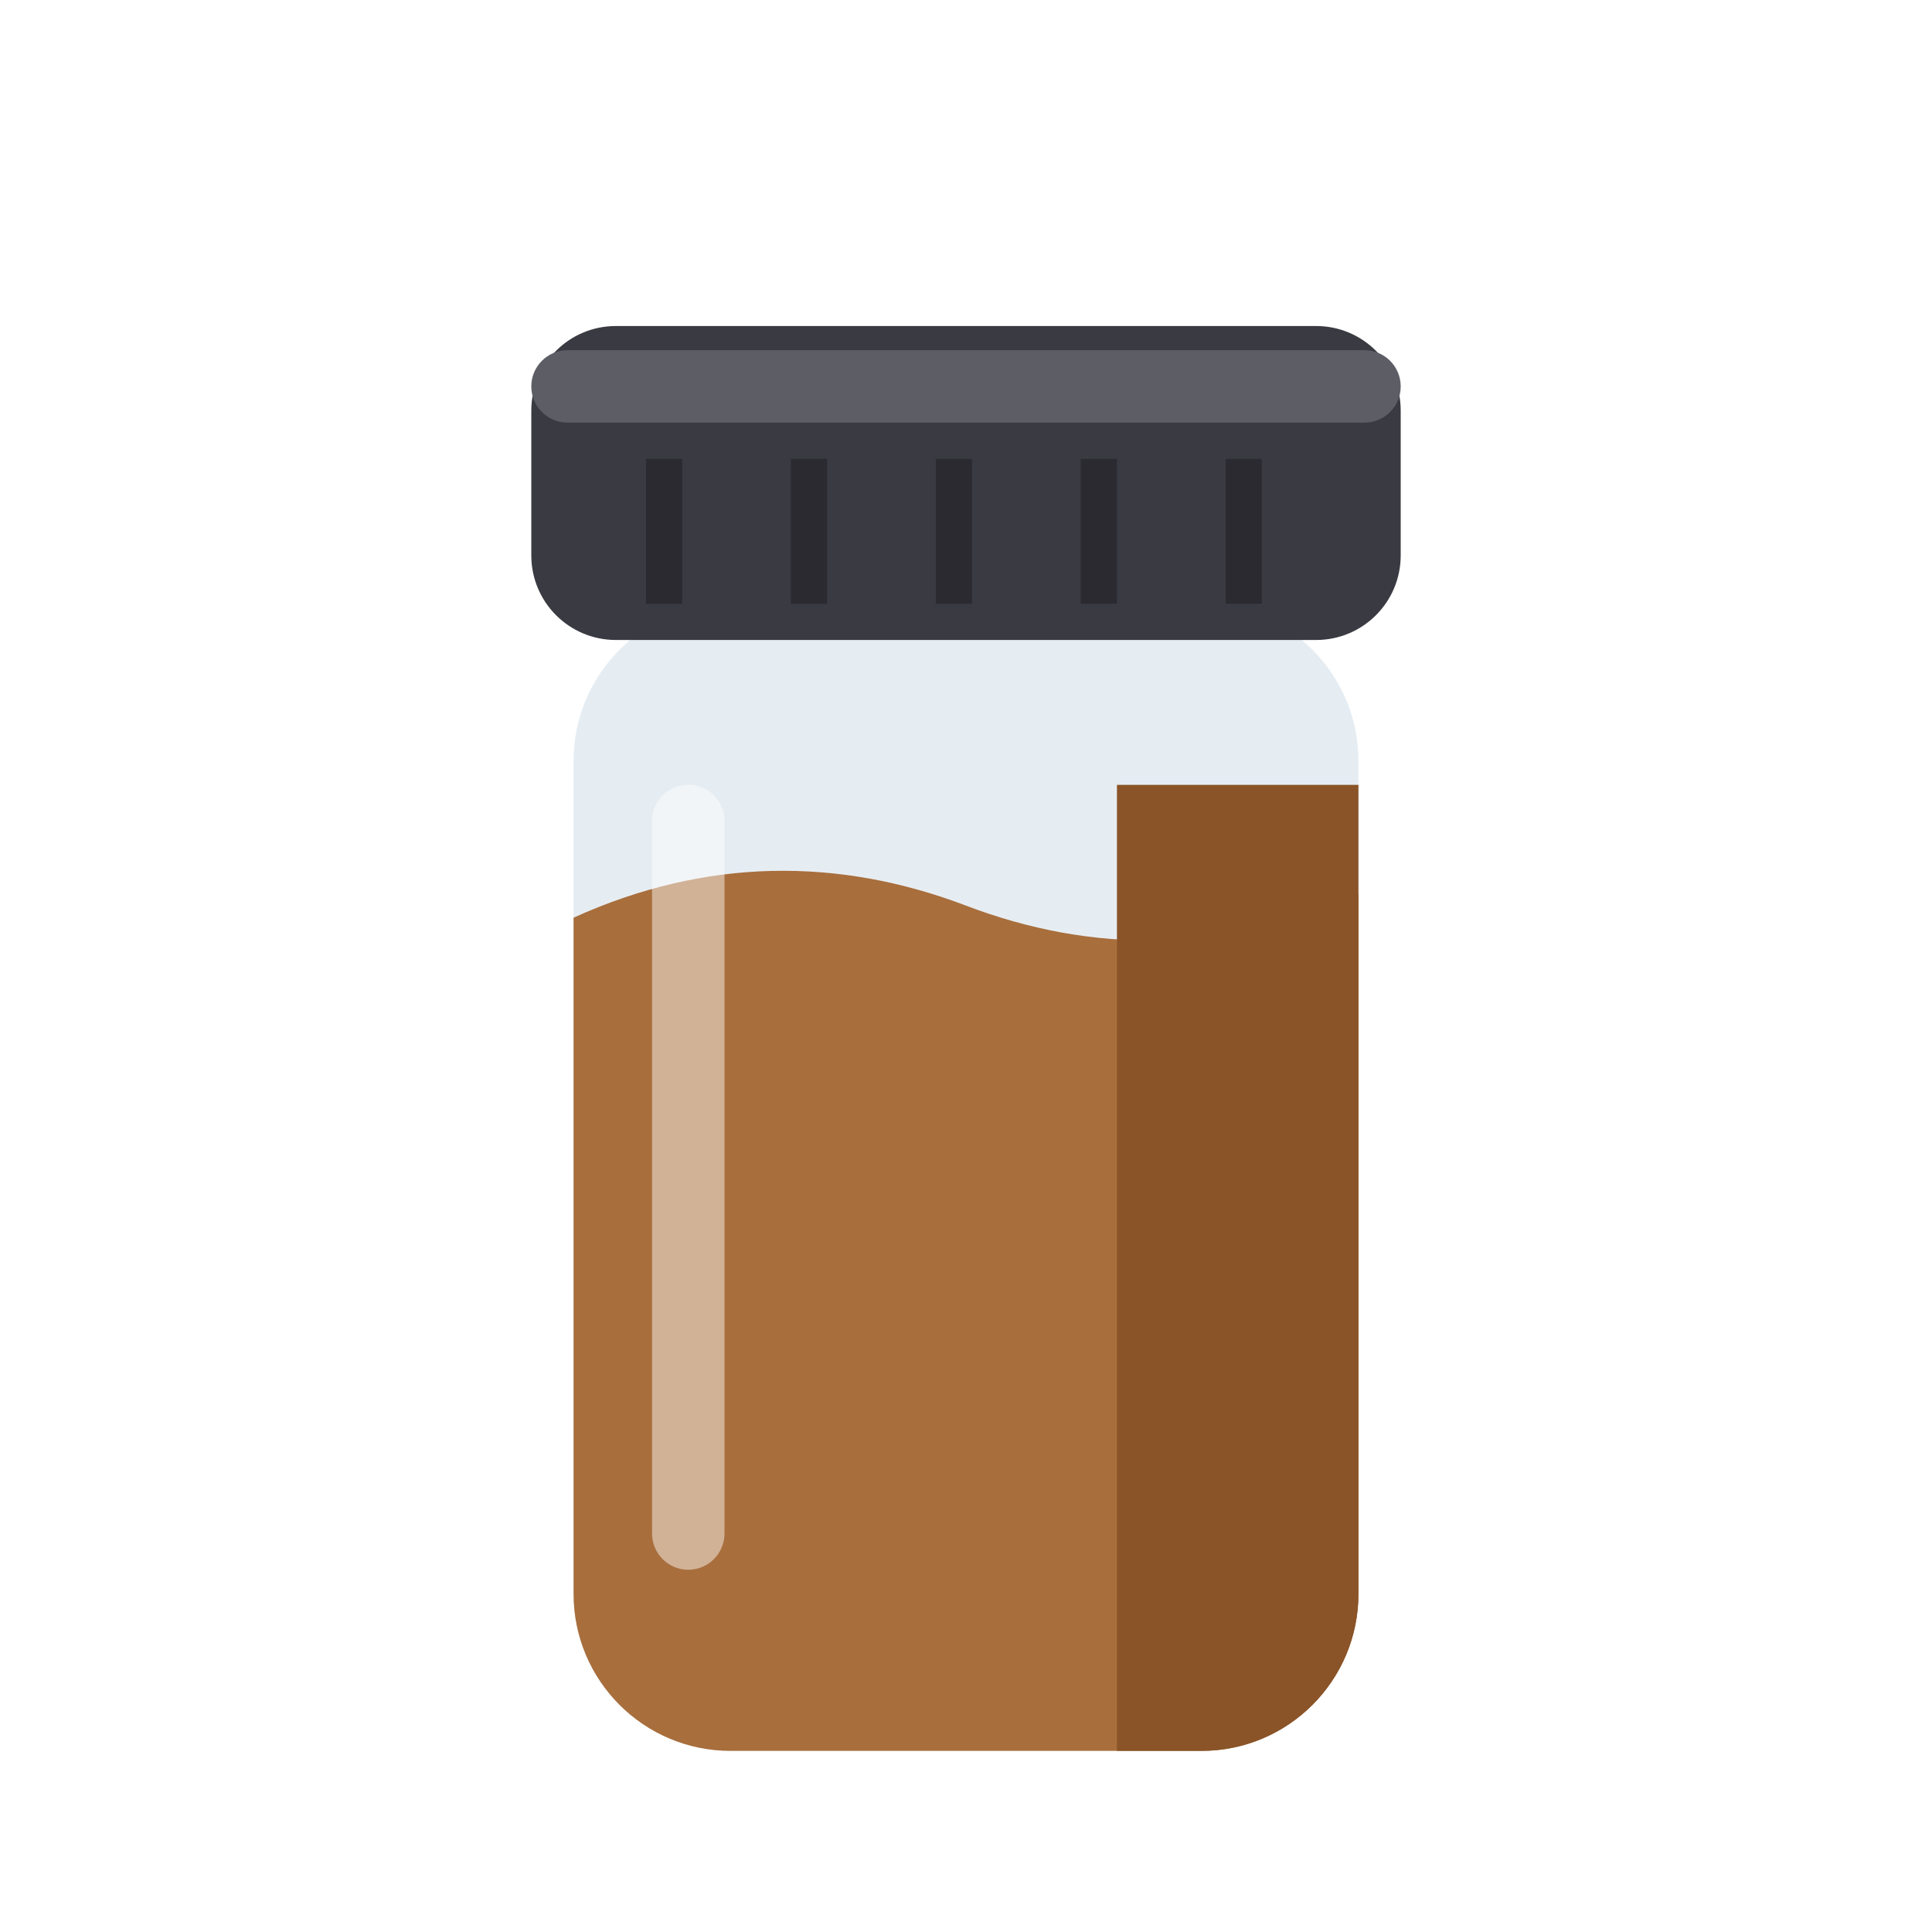
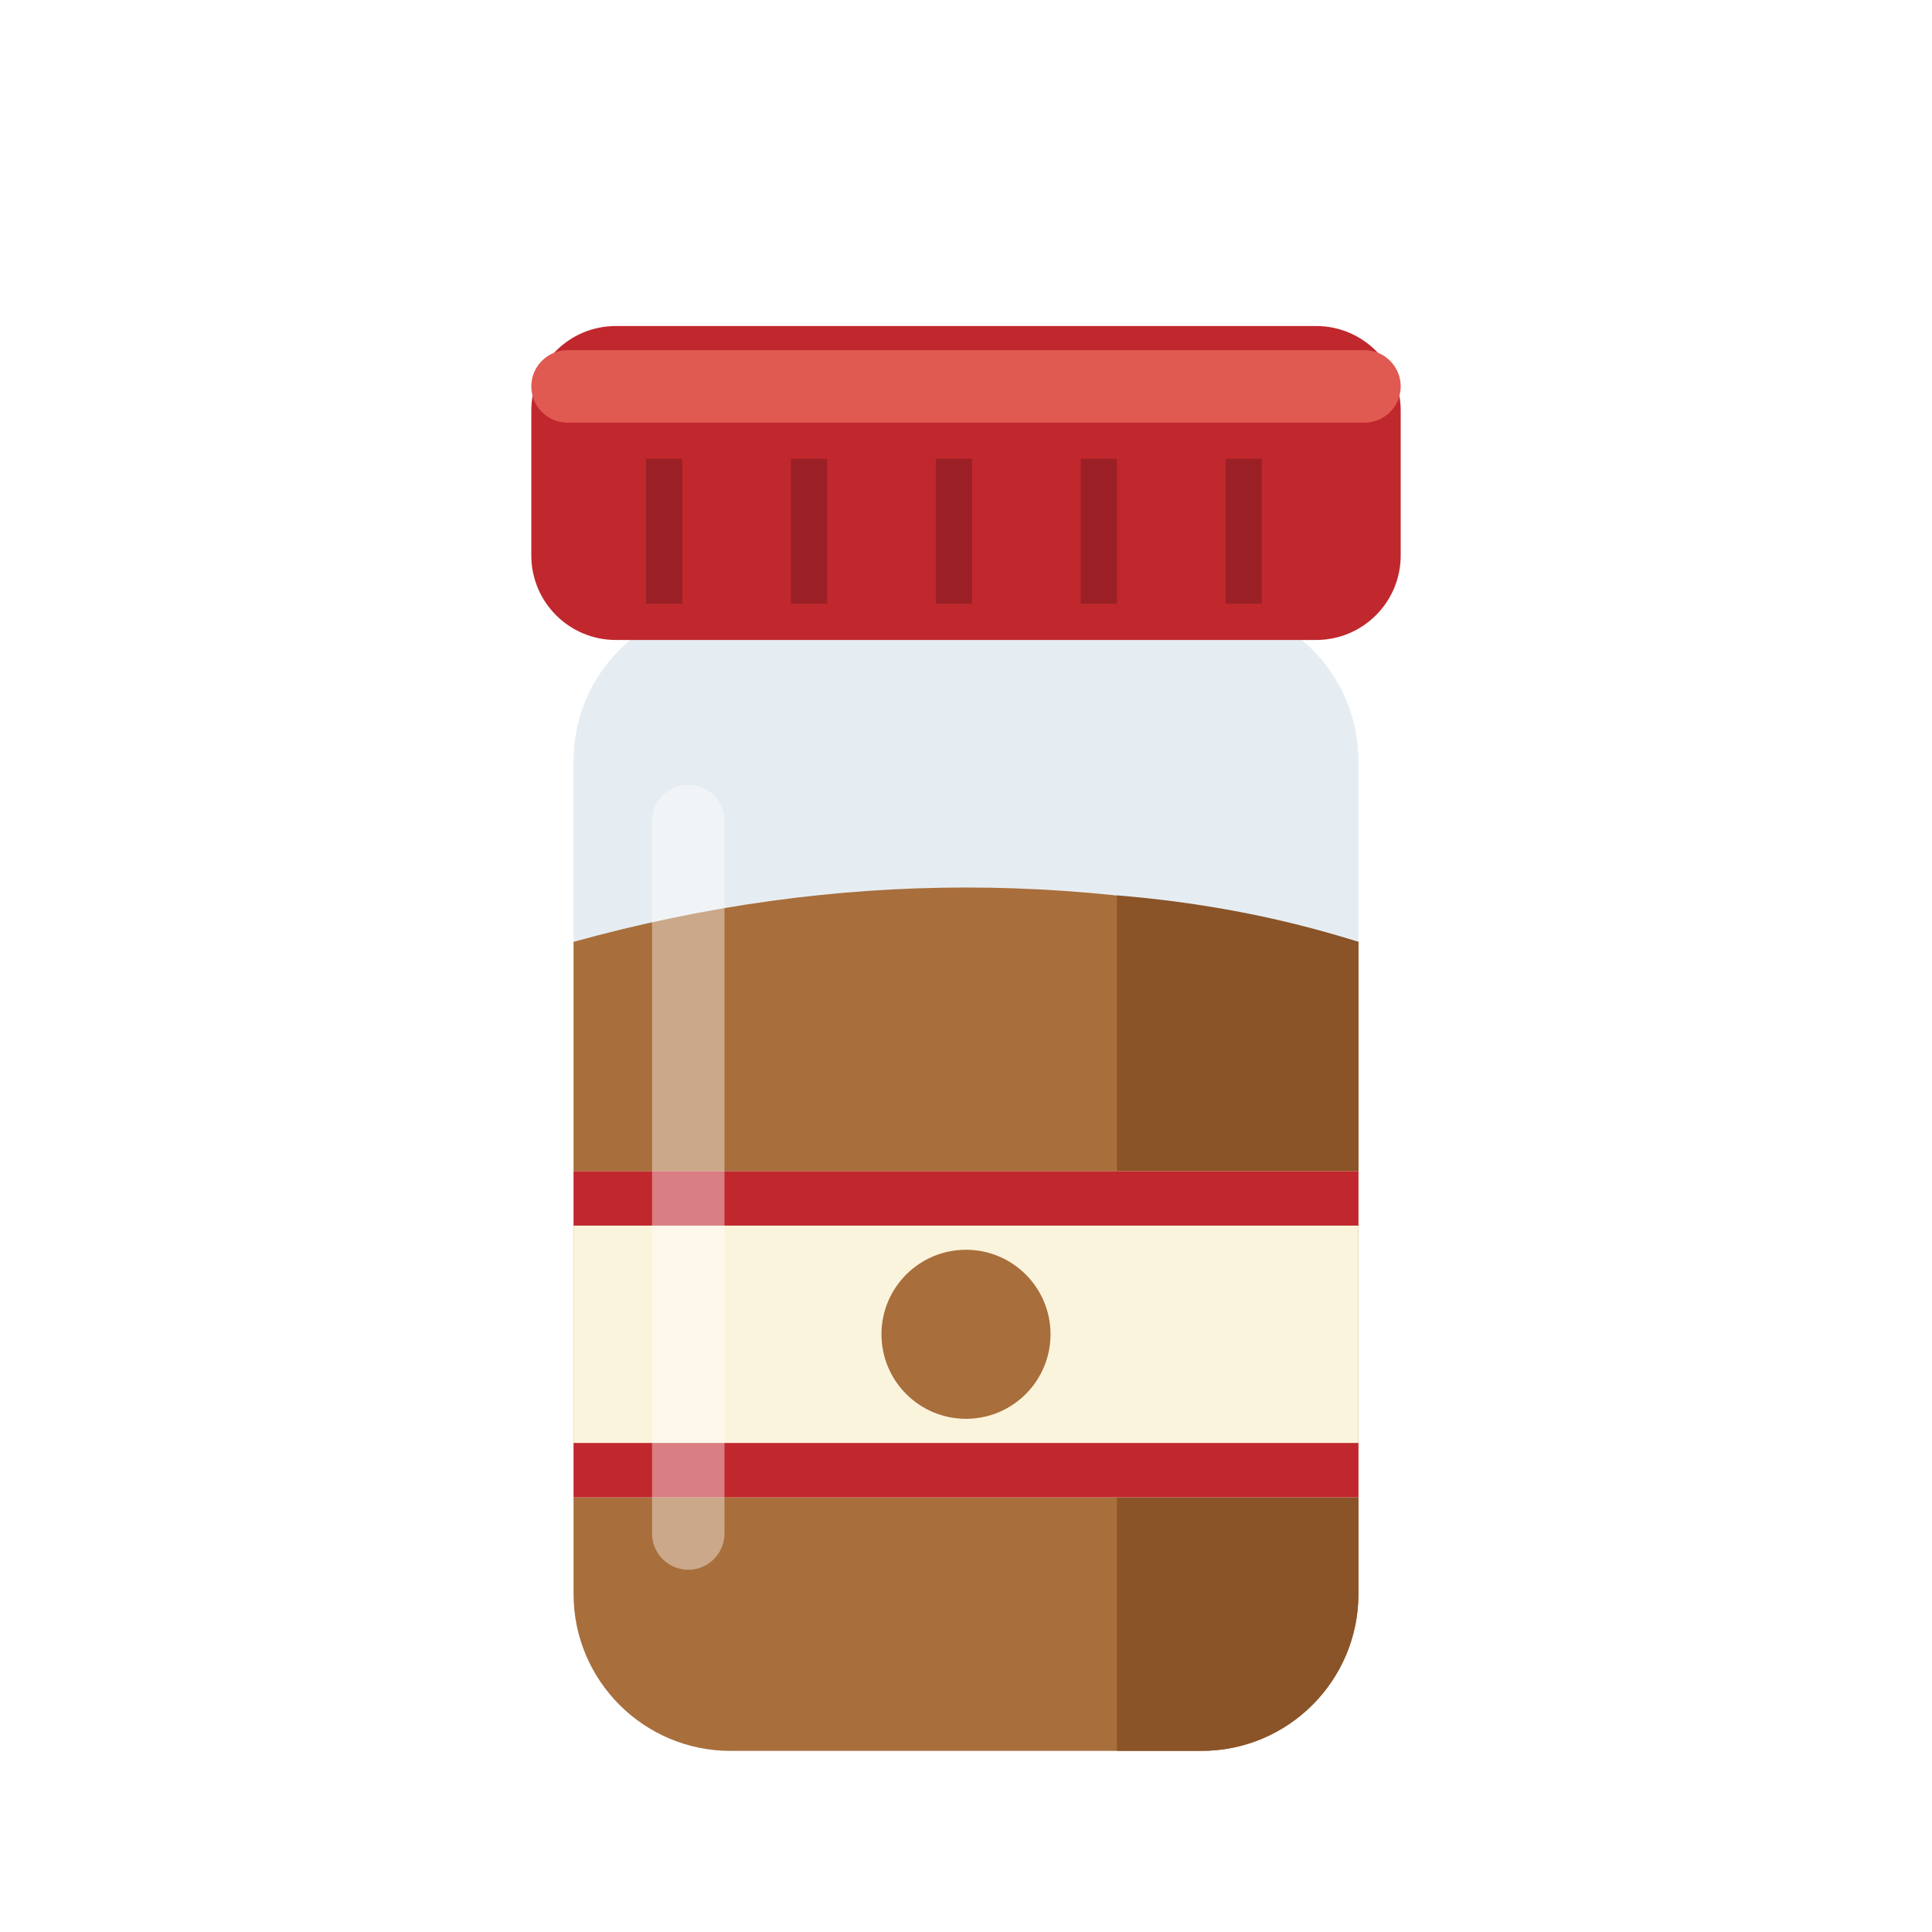
<svg xmlns="http://www.w3.org/2000/svg" viewBox="0 0 32 32">
  <rect width="13" height="19" x="9.5" y="10" fill="#e6edf2" rx="2.6" />
  <clipPath id="sj">
    <rect width="13" height="19" x="9.5" y="10" fill="#000" rx="2.6" />
  </clipPath>
  <g clip-path="url(#sj)">
-     <path fill="#a86e3c" d="M9.5 15.2c2.2-1 4.4-1 6.5-.2s4.3.8 6.5-.2V29h-13z" />
-     <rect width="4" height="16" x="18.5" y="13" fill="#8a5428" />
+     <path fill="#a86e3c" d="M9.5 15.6Q16 13.8 22.5 15.6V29H9.5z" />
+     <path fill="#8a5428" d="M18.5 14.83Q20.6 15 22.5 15.6V29H18.5z" />
+     <rect width="13" height="5.4" x="9.5" y="19.4" fill="#fbf4dc" />
+     <rect width="13" height="0.9" x="9.5" y="19.4" fill="#c0282e" />
+     <rect width="13" height="0.9" x="9.5" y="23.9" fill="#c0282e" />
+     <circle cx="16" cy="22.1" r="1.4" fill="#a86e3c" />
  </g>
-   <rect width="1.2" height="13" x="10.8" y="13" fill="#ffffff77" rx="0.6" />
-   <rect width="14.4" height="5.2" x="8.8" y="5.4" fill="#3a3a42" rx="1.4" />
-   <rect width="14.4" height="1.2" x="8.8" y="5.8" fill="#5d5d66" rx="0.6" />
-   <path fill="none" stroke="#2a2a30" stroke-width="0.6" d="M11 7.6v2.4M13.4 7.6v2.4M15.8 7.6v2.4M18.2 7.6v2.4M20.6 7.6v2.4" />
+   <rect width="1.2" height="13" x="10.8" y="13" fill="#ffffff66" rx="0.6" />
+   <rect width="14.4" height="5.2" x="8.8" y="5.4" fill="#c0282e" rx="1.4" />
+   <rect width="14.4" height="1.2" x="8.8" y="5.8" fill="#e05a52" rx="0.6" />
+   <path fill="none" stroke="#00000033" stroke-width="0.6" d="M11 7.6v2.4M13.4 7.6v2.4M15.8 7.6v2.4M18.2 7.6v2.4M20.6 7.6v2.4" />
</svg>
